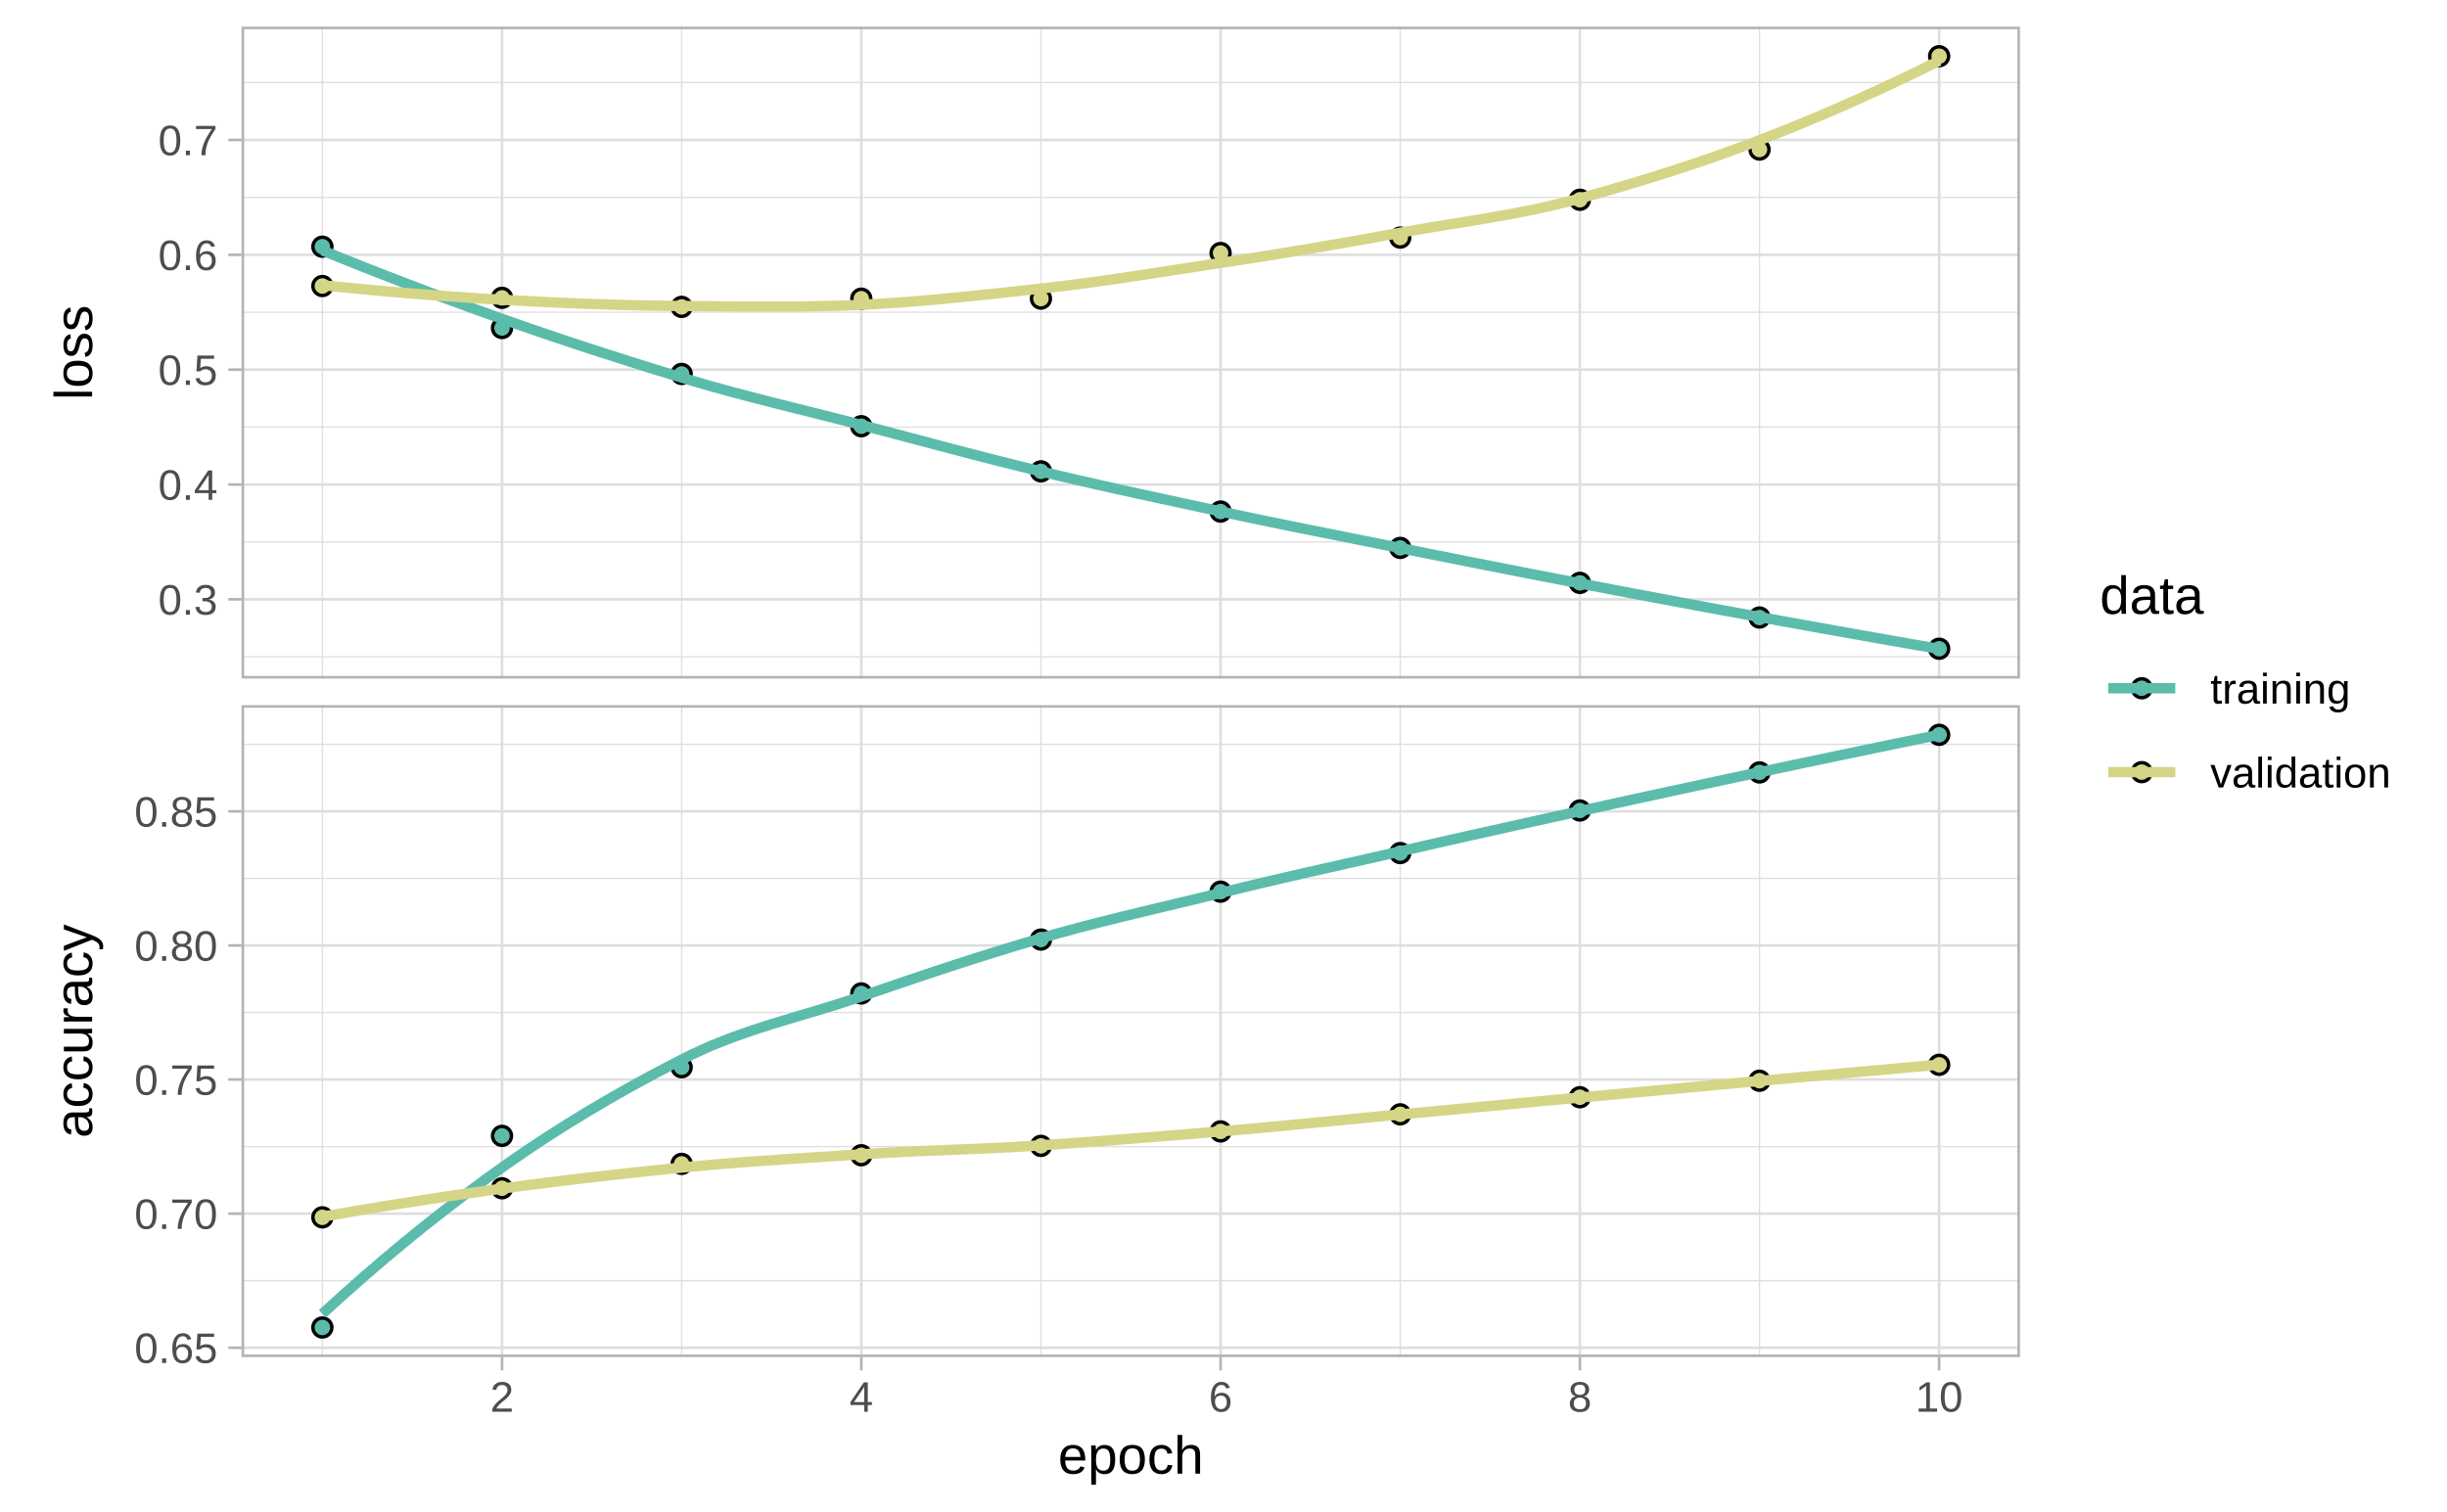
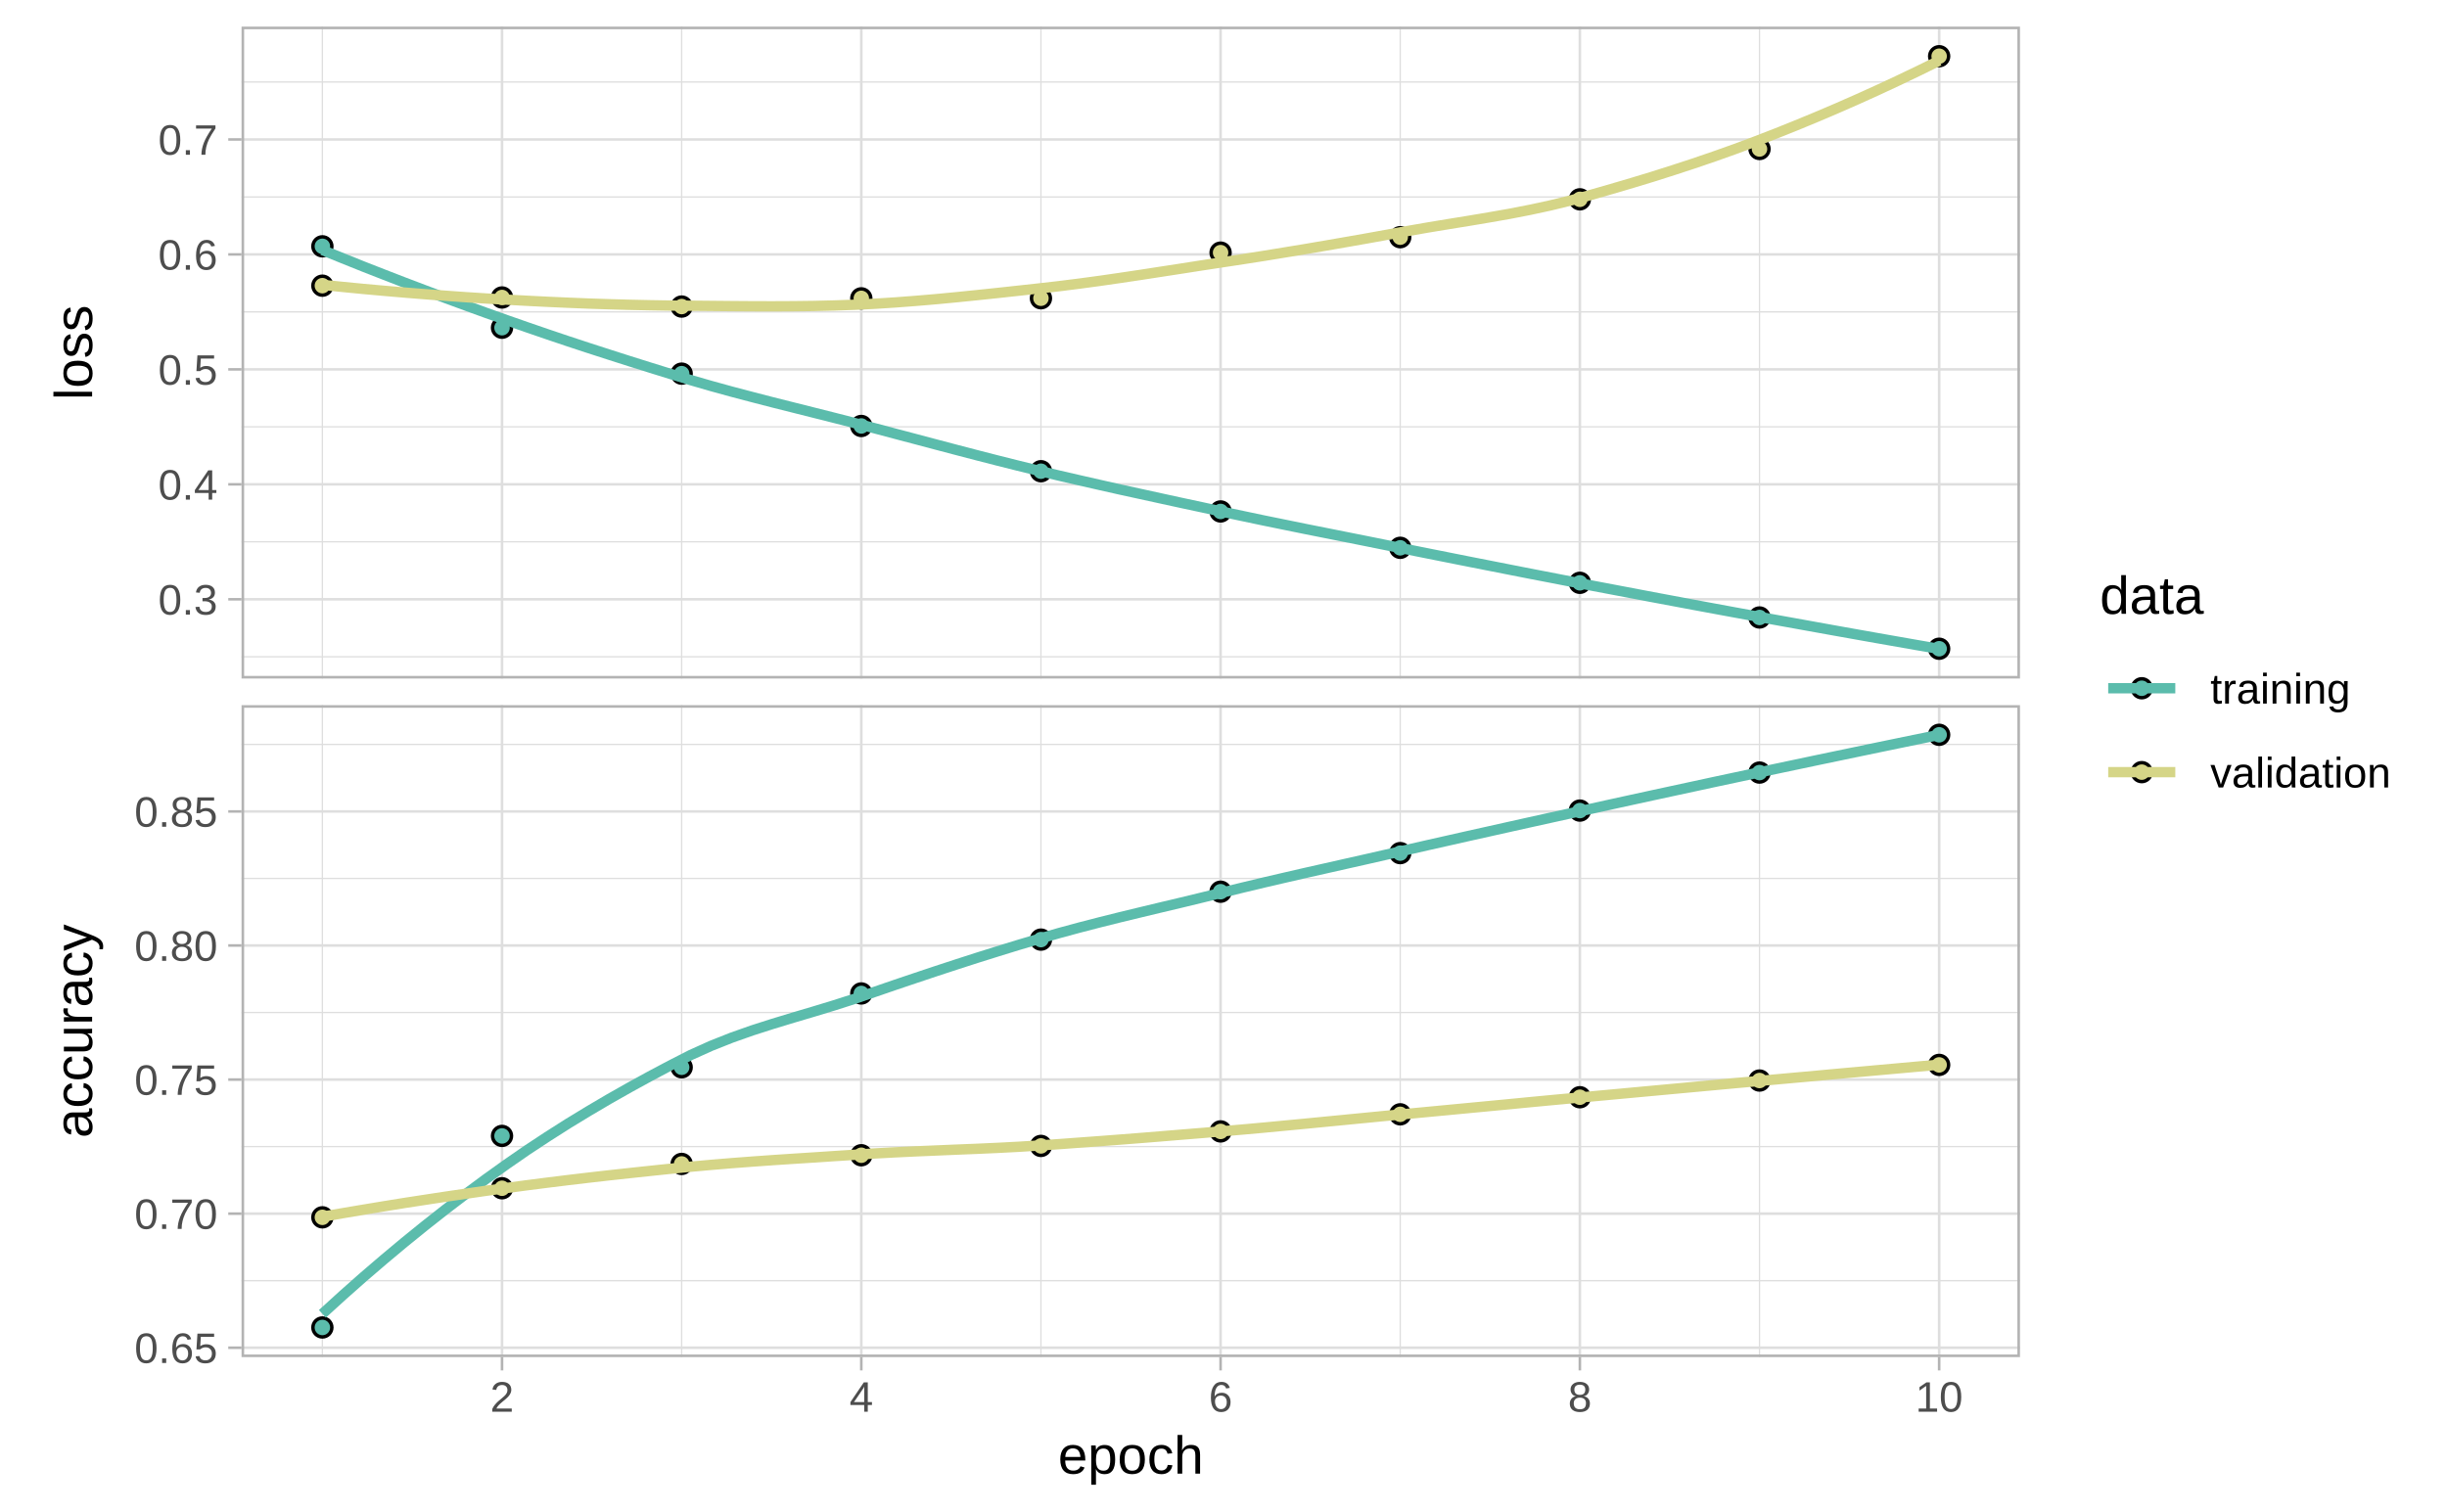
<svg xmlns="http://www.w3.org/2000/svg" class="svglite" width="504.00pt" height="311.47pt" viewBox="0 0 504.00 311.47">
  <defs>
    <style type="text/css">
    .svglite line, .svglite polyline, .svglite polygon, .svglite path, .svglite rect, .svglite circle {
      fill: none;
      stroke: #000000;
      stroke-linecap: round;
      stroke-linejoin: round;
      stroke-miterlimit: 10.00;
    }
  </style>
  </defs>
  <rect width="100%" height="100%" style="stroke: none; fill: #FFFFFF;" />
  <defs>
    <clipPath id="cpMC4wMHw1MDQuMDB8MC4wMHwzMTEuNDc=">
      <rect x="0.00" y="0.00" width="504.00" height="311.47" />
    </clipPath>
  </defs>
  <g clip-path="url(#cpMC4wMHw1MDQuMDB8MC4wMHwzMTEuNDc=)">
    <rect x="0.00" y="0" width="504.00" height="311.47" style="stroke-width: 1.07; stroke: #FFFFFF; fill: #FFFFFF;" />
  </g>
  <defs>
    <clipPath id="cpNDkuNzV8NDE2LjA1fDUuNDh8MTM5Ljc4">
      <rect x="49.75" y="5.48" width="366.30" height="134.30" />
    </clipPath>
  </defs>
  <g clip-path="url(#cpNDkuNzV8NDE2LjA1fDUuNDh8MTM5Ljc4)">
    <rect x="49.75" y="5.48" width="366.30" height="134.30" style="stroke-width: 1.07; stroke: none; fill: #FFFFFF;" />
-     <polyline points="49.75,135.29 416.05,135.29 " style="stroke-width: 0.27; stroke: #DEDEDE; stroke-linecap: butt;" />
-     <polyline points="49.75,111.64 416.05,111.64 " style="stroke-width: 0.27; stroke: #DEDEDE; stroke-linecap: butt;" />
-     <polyline points="49.75,87.98 416.05,87.98 " style="stroke-width: 0.27; stroke: #DEDEDE; stroke-linecap: butt;" />
-     <polyline points="49.75,64.32 416.05,64.32 " style="stroke-width: 0.27; stroke: #DEDEDE; stroke-linecap: butt;" />
-     <polyline points="49.75,40.66 416.05,40.66 " style="stroke-width: 0.27; stroke: #DEDEDE; stroke-linecap: butt;" />
-     <polyline points="49.75,17.00 416.05,17.00 " style="stroke-width: 0.27; stroke: #DEDEDE; stroke-linecap: butt;" />
+     <polyline points="49.75,135.30 416.05,135.30 " style="stroke-width: 0.27; stroke: #DEDEDE; stroke-linecap: butt;" />
+     <polyline points="49.75,111.61 416.05,111.61 " style="stroke-width: 0.27; stroke: #DEDEDE; stroke-linecap: butt;" />
+     <polyline points="49.75,87.93 416.05,87.93 " style="stroke-width: 0.27; stroke: #DEDEDE; stroke-linecap: butt;" />
+     <polyline points="49.75,64.25 416.05,64.25 " style="stroke-width: 0.27; stroke: #DEDEDE; stroke-linecap: butt;" />
+     <polyline points="49.75,40.57 416.05,40.57 " style="stroke-width: 0.27; stroke: #DEDEDE; stroke-linecap: butt;" />
+     <polyline points="49.75,16.89 416.05,16.89 " style="stroke-width: 0.27; stroke: #DEDEDE; stroke-linecap: butt;" />
    <polyline points="66.40,139.78 66.40,5.48 " style="stroke-width: 0.27; stroke: #DEDEDE; stroke-linecap: butt;" />
    <polyline points="140.40,139.78 140.40,5.48 " style="stroke-width: 0.27; stroke: #DEDEDE; stroke-linecap: butt;" />
    <polyline points="214.40,139.78 214.40,5.48 " style="stroke-width: 0.27; stroke: #DEDEDE; stroke-linecap: butt;" />
    <polyline points="288.40,139.78 288.40,5.48 " style="stroke-width: 0.27; stroke: #DEDEDE; stroke-linecap: butt;" />
    <polyline points="362.40,139.78 362.40,5.48 " style="stroke-width: 0.27; stroke: #DEDEDE; stroke-linecap: butt;" />
-     <polyline points="49.75,123.46 416.05,123.46 " style="stroke-width: 0.53; stroke: #DEDEDE; stroke-linecap: butt;" />
-     <polyline points="49.75,99.81 416.05,99.81 " style="stroke-width: 0.53; stroke: #DEDEDE; stroke-linecap: butt;" />
-     <polyline points="49.75,76.15 416.05,76.15 " style="stroke-width: 0.53; stroke: #DEDEDE; stroke-linecap: butt;" />
-     <polyline points="49.75,52.49 416.05,52.49 " style="stroke-width: 0.53; stroke: #DEDEDE; stroke-linecap: butt;" />
-     <polyline points="49.75,28.83 416.05,28.83 " style="stroke-width: 0.53; stroke: #DEDEDE; stroke-linecap: butt;" />
+     <polyline points="49.75,123.45 416.05,123.45 " style="stroke-width: 0.53; stroke: #DEDEDE; stroke-linecap: butt;" />
+     <polyline points="49.75,99.77 416.05,99.77 " style="stroke-width: 0.53; stroke: #DEDEDE; stroke-linecap: butt;" />
+     <polyline points="49.75,76.09 416.05,76.09 " style="stroke-width: 0.53; stroke: #DEDEDE; stroke-linecap: butt;" />
+     <polyline points="49.75,52.41 416.05,52.41 " style="stroke-width: 0.53; stroke: #DEDEDE; stroke-linecap: butt;" />
+     <polyline points="49.75,28.73 416.05,28.73 " style="stroke-width: 0.53; stroke: #DEDEDE; stroke-linecap: butt;" />
    <polyline points="103.40,139.78 103.40,5.48 " style="stroke-width: 0.53; stroke: #DEDEDE; stroke-linecap: butt;" />
    <polyline points="177.40,139.78 177.40,5.48 " style="stroke-width: 0.53; stroke: #DEDEDE; stroke-linecap: butt;" />
    <polyline points="251.40,139.78 251.40,5.48 " style="stroke-width: 0.53; stroke: #DEDEDE; stroke-linecap: butt;" />
    <polyline points="325.40,139.78 325.40,5.48 " style="stroke-width: 0.53; stroke: #DEDEDE; stroke-linecap: butt;" />
    <polyline points="399.40,139.78 399.40,5.48 " style="stroke-width: 0.53; stroke: #DEDEDE; stroke-linecap: butt;" />
-     <circle cx="66.40" cy="50.82" r="1.95" style="stroke-width: 0.71; fill: #5BBCAC;" />
-     <circle cx="103.40" cy="67.57" r="1.95" style="stroke-width: 0.71; fill: #5BBCAC;" />
-     <circle cx="140.40" cy="77.03" r="1.95" style="stroke-width: 0.71; fill: #5BBCAC;" />
-     <circle cx="177.40" cy="87.80" r="1.95" style="stroke-width: 0.71; fill: #5BBCAC;" />
-     <circle cx="214.40" cy="97.10" r="1.95" style="stroke-width: 0.71; fill: #5BBCAC;" />
-     <circle cx="251.40" cy="105.38" r="1.95" style="stroke-width: 0.71; fill: #5BBCAC;" />
-     <circle cx="288.40" cy="112.87" r="1.95" style="stroke-width: 0.71; fill: #5BBCAC;" />
-     <circle cx="325.40" cy="120.07" r="1.95" style="stroke-width: 0.71; fill: #5BBCAC;" />
-     <circle cx="362.40" cy="127.21" r="1.95" style="stroke-width: 0.71; fill: #5BBCAC;" />
+     <circle cx="66.40" cy="50.74" r="1.95" style="stroke-width: 0.71; fill: #5BBCAC;" />
+     <circle cx="103.40" cy="67.51" r="1.95" style="stroke-width: 0.71; fill: #5BBCAC;" />
+     <circle cx="140.40" cy="76.97" r="1.95" style="stroke-width: 0.71; fill: #5BBCAC;" />
+     <circle cx="177.40" cy="87.75" r="1.95" style="stroke-width: 0.71; fill: #5BBCAC;" />
+     <circle cx="214.40" cy="97.07" r="1.95" style="stroke-width: 0.71; fill: #5BBCAC;" />
+     <circle cx="251.40" cy="105.36" r="1.95" style="stroke-width: 0.71; fill: #5BBCAC;" />
+     <circle cx="288.40" cy="112.85" r="1.95" style="stroke-width: 0.71; fill: #5BBCAC;" />
+     <circle cx="325.40" cy="120.06" r="1.95" style="stroke-width: 0.71; fill: #5BBCAC;" />
+     <circle cx="362.40" cy="127.20" r="1.95" style="stroke-width: 0.71; fill: #5BBCAC;" />
    <circle cx="399.40" cy="133.64" r="1.95" style="stroke-width: 0.71; fill: #5BBCAC;" />
-     <circle cx="66.40" cy="58.92" r="1.95" style="stroke-width: 0.71; fill: #D5D587;" />
-     <circle cx="103.40" cy="61.35" r="1.95" style="stroke-width: 0.71; fill: #D5D587;" />
-     <circle cx="140.40" cy="63.22" r="1.95" style="stroke-width: 0.71; fill: #D5D587;" />
-     <circle cx="177.40" cy="61.53" r="1.95" style="stroke-width: 0.71; fill: #D5D587;" />
-     <circle cx="214.40" cy="61.51" r="1.95" style="stroke-width: 0.71; fill: #D5D587;" />
-     <circle cx="251.40" cy="52.12" r="1.95" style="stroke-width: 0.71; fill: #D5D587;" />
-     <circle cx="288.40" cy="48.94" r="1.95" style="stroke-width: 0.71; fill: #D5D587;" />
-     <circle cx="325.40" cy="41.15" r="1.95" style="stroke-width: 0.71; fill: #D5D587;" />
-     <circle cx="362.40" cy="30.80" r="1.95" style="stroke-width: 0.71; fill: #D5D587;" />
+     <circle cx="66.40" cy="58.85" r="1.95" style="stroke-width: 0.71; fill: #D5D587;" />
+     <circle cx="103.40" cy="61.28" r="1.95" style="stroke-width: 0.71; fill: #D5D587;" />
+     <circle cx="140.40" cy="63.15" r="1.95" style="stroke-width: 0.71; fill: #D5D587;" />
+     <circle cx="177.40" cy="61.46" r="1.95" style="stroke-width: 0.71; fill: #D5D587;" />
+     <circle cx="214.40" cy="61.44" r="1.95" style="stroke-width: 0.71; fill: #D5D587;" />
+     <circle cx="251.40" cy="52.04" r="1.95" style="stroke-width: 0.71; fill: #D5D587;" />
+     <circle cx="288.40" cy="48.86" r="1.95" style="stroke-width: 0.71; fill: #D5D587;" />
+     <circle cx="325.40" cy="41.06" r="1.95" style="stroke-width: 0.71; fill: #D5D587;" />
+     <circle cx="362.40" cy="30.69" r="1.95" style="stroke-width: 0.71; fill: #D5D587;" />
    <circle cx="399.40" cy="11.58" r="1.95" style="stroke-width: 0.71; fill: #D5D587;" />
-     <polyline points="66.40,51.59 70.62,53.30 74.83,54.98 79.05,56.63 83.26,58.26 87.48,59.86 91.69,61.44 95.91,62.99 100.12,64.51 104.34,66.02 108.55,67.49 112.77,68.93 116.98,70.35 121.20,71.74 125.41,73.10 129.63,74.45 133.84,75.77 138.06,77.07 142.27,78.35 146.49,79.57 150.70,80.73 154.92,81.84 159.13,82.93 163.35,83.99 167.57,85.04 171.78,86.10 176.00,87.18 180.21,88.29 184.43,89.40 188.64,90.52 192.86,91.63 197.07,92.74 201.29,93.84 205.50,94.92 209.72,95.97 213.93,97.01 218.15,98.01 222.36,98.99 226.58,99.95 230.79,100.89 235.01,101.82 239.22,102.73 243.44,103.64 247.65,104.55 251.87,105.46 256.08,106.36 260.30,107.24 264.52,108.11 268.73,108.96 272.95,109.80 277.16,110.65 281.38,111.49 285.59,112.33 289.81,113.18 294.02,114.02 298.24,114.86 302.45,115.70 306.67,116.53 310.88,117.36 315.10,118.18 319.31,119.00 323.53,119.81 327.74,120.62 331.96,121.43 336.17,122.23 340.39,123.02 344.60,123.81 348.82,124.60 353.03,125.38 357.25,126.16 361.47,126.93 365.68,127.70 369.90,128.46 374.11,129.22 378.33,129.97 382.54,130.72 386.76,131.47 390.97,132.21 395.19,132.95 399.40,133.68 " style="stroke-width: 2.13; stroke: #5BBCAC; stroke-linecap: butt;" />
-     <polyline points="66.40,58.75 70.62,59.18 74.83,59.59 79.05,59.97 83.26,60.34 87.48,60.67 91.69,60.99 95.91,61.28 100.12,61.56 104.34,61.80 108.55,62.03 112.77,62.24 116.98,62.43 121.20,62.60 125.41,62.74 129.63,62.86 133.84,62.95 138.06,63.01 142.27,63.05 146.49,63.09 150.70,63.13 154.92,63.15 159.13,63.16 163.35,63.15 167.57,63.09 171.78,63.00 176.00,62.85 180.21,62.64 184.43,62.37 188.64,62.05 192.86,61.69 197.07,61.29 201.29,60.86 205.50,60.42 209.72,59.96 213.93,59.50 218.15,59.02 222.36,58.49 226.58,57.92 230.79,57.31 235.01,56.68 239.22,56.03 243.44,55.38 247.65,54.73 251.87,54.09 256.08,53.45 260.30,52.78 264.52,52.10 268.73,51.41 272.95,50.69 277.16,49.96 281.38,49.22 285.59,48.46 289.81,47.69 294.02,46.96 298.24,46.27 302.45,45.59 306.67,44.89 310.88,44.14 315.10,43.33 319.31,42.42 323.53,41.39 327.74,40.22 331.96,39.02 336.17,37.77 340.39,36.49 344.60,35.15 348.82,33.76 353.03,32.32 357.25,30.81 361.47,29.24 365.68,27.60 369.90,25.91 374.11,24.16 378.33,22.36 382.54,20.50 386.76,18.59 390.97,16.62 395.19,14.60 399.40,12.51 " style="stroke-width: 2.13; stroke: #D5D587; stroke-linecap: butt;" />
+     <polyline points="66.40,51.51 70.62,53.22 74.83,54.91 79.05,56.56 83.26,58.19 87.48,59.79 91.69,61.37 95.91,62.92 100.12,64.45 104.34,65.95 108.55,67.42 112.77,68.87 116.98,70.29 121.20,71.68 125.41,73.04 129.63,74.39 133.84,75.71 138.06,77.02 142.27,78.30 146.49,79.52 150.70,80.68 154.92,81.79 159.13,82.88 163.35,83.94 167.57,85.00 171.78,86.06 176.00,87.14 180.21,88.24 184.43,89.36 188.64,90.47 192.86,91.59 197.07,92.70 201.29,93.80 205.50,94.88 209.72,95.94 213.93,96.97 218.15,97.98 222.36,98.95 226.58,99.91 230.79,100.86 235.01,101.78 239.22,102.70 243.44,103.62 247.65,104.52 251.87,105.44 256.08,106.33 260.30,107.22 264.52,108.08 268.73,108.94 272.95,109.78 277.16,110.62 281.38,111.46 285.59,112.31 289.81,113.16 294.02,114.00 298.24,114.84 302.45,115.68 306.67,116.51 310.88,117.34 315.10,118.17 319.31,118.98 323.53,119.80 327.74,120.61 331.96,121.41 336.17,122.21 340.39,123.01 344.60,123.80 348.82,124.59 353.03,125.37 357.25,126.15 361.47,126.92 365.68,127.69 369.90,128.45 374.11,129.21 378.33,129.97 382.54,130.72 386.76,131.47 390.97,132.21 395.19,132.95 399.40,133.68 " style="stroke-width: 2.13; stroke: #5BBCAC; stroke-linecap: butt;" />
+     <polyline points="66.40,58.68 70.62,59.11 74.83,59.52 79.05,59.90 83.26,60.26 87.48,60.60 91.69,60.92 95.91,61.22 100.12,61.49 104.34,61.73 108.55,61.96 112.77,62.17 116.98,62.36 121.20,62.53 125.41,62.67 129.63,62.79 133.84,62.88 138.06,62.95 142.27,62.98 146.49,63.02 150.70,63.06 154.92,63.09 159.13,63.10 163.35,63.08 167.57,63.03 171.78,62.93 176.00,62.78 180.21,62.57 184.43,62.30 188.64,61.98 192.86,61.62 197.07,61.22 201.29,60.79 205.50,60.35 209.72,59.89 213.93,59.43 218.15,58.95 222.36,58.42 226.58,57.85 230.79,57.24 235.01,56.61 239.22,55.96 243.44,55.31 247.65,54.65 251.87,54.01 256.08,53.37 260.30,52.71 264.52,52.02 268.73,51.33 272.95,50.61 277.16,49.88 281.38,49.14 285.59,48.38 289.81,47.61 294.02,46.88 298.24,46.18 302.45,45.50 306.67,44.79 310.88,44.05 315.10,43.23 319.31,42.32 323.53,41.29 327.74,40.13 331.96,38.92 336.17,37.68 340.39,36.40 344.60,35.06 348.82,33.68 353.03,32.24 357.25,30.74 361.47,29.17 365.68,27.54 369.90,25.85 374.11,24.11 378.33,22.31 382.54,20.46 386.76,18.55 390.97,16.59 395.19,14.57 399.40,12.50 " style="stroke-width: 2.13; stroke: #D5D587; stroke-linecap: butt;" />
    <rect x="49.75" y="5.48" width="366.30" height="134.30" style="stroke-width: 1.07; stroke: #B3B3B3;" />
  </g>
  <g clip-path="url(#cpMC4wMHw1MDQuMDB8MC4wMHwzMTEuNDc=)">
</g>
  <defs>
    <clipPath id="cpNDkuNzV8NDE2LjA1fDE0NS4yNnwyNzkuNTc=">
      <rect x="49.75" y="145.26" width="366.30" height="134.30" />
    </clipPath>
  </defs>
  <g clip-path="url(#cpNDkuNzV8NDE2LjA1fDE0NS4yNnwyNzkuNTc=)">
    <rect x="49.75" y="145.26" width="366.30" height="134.30" style="stroke-width: 1.07; stroke: none; fill: #FFFFFF;" />
    <polyline points="49.75,263.82 416.05,263.82 " style="stroke-width: 0.27; stroke: #DEDEDE; stroke-linecap: butt;" />
    <polyline points="49.75,236.20 416.05,236.20 " style="stroke-width: 0.27; stroke: #DEDEDE; stroke-linecap: butt;" />
-     <polyline points="49.75,208.57 416.05,208.57 " style="stroke-width: 0.27; stroke: #DEDEDE; stroke-linecap: butt;" />
-     <polyline points="49.75,180.95 416.05,180.95 " style="stroke-width: 0.27; stroke: #DEDEDE; stroke-linecap: butt;" />
-     <polyline points="49.75,153.33 416.05,153.33 " style="stroke-width: 0.27; stroke: #DEDEDE; stroke-linecap: butt;" />
+     <polyline points="49.75,208.58 416.05,208.58 " style="stroke-width: 0.27; stroke: #DEDEDE; stroke-linecap: butt;" />
+     <polyline points="49.75,180.96 416.05,180.96 " style="stroke-width: 0.27; stroke: #DEDEDE; stroke-linecap: butt;" />
+     <polyline points="49.75,153.35 416.05,153.35 " style="stroke-width: 0.27; stroke: #DEDEDE; stroke-linecap: butt;" />
    <polyline points="66.40,279.57 66.40,145.26 " style="stroke-width: 0.27; stroke: #DEDEDE; stroke-linecap: butt;" />
    <polyline points="140.40,279.57 140.40,145.26 " style="stroke-width: 0.27; stroke: #DEDEDE; stroke-linecap: butt;" />
    <polyline points="214.40,279.57 214.40,145.26 " style="stroke-width: 0.27; stroke: #DEDEDE; stroke-linecap: butt;" />
    <polyline points="288.40,279.57 288.40,145.26 " style="stroke-width: 0.27; stroke: #DEDEDE; stroke-linecap: butt;" />
    <polyline points="362.40,279.57 362.40,145.26 " style="stroke-width: 0.27; stroke: #DEDEDE; stroke-linecap: butt;" />
    <polyline points="49.75,277.63 416.05,277.63 " style="stroke-width: 0.53; stroke: #DEDEDE; stroke-linecap: butt;" />
    <polyline points="49.75,250.01 416.05,250.01 " style="stroke-width: 0.53; stroke: #DEDEDE; stroke-linecap: butt;" />
-     <polyline points="49.75,222.38 416.05,222.38 " style="stroke-width: 0.53; stroke: #DEDEDE; stroke-linecap: butt;" />
-     <polyline points="49.75,194.76 416.05,194.76 " style="stroke-width: 0.53; stroke: #DEDEDE; stroke-linecap: butt;" />
-     <polyline points="49.75,167.14 416.05,167.14 " style="stroke-width: 0.53; stroke: #DEDEDE; stroke-linecap: butt;" />
+     <polyline points="49.75,222.39 416.05,222.39 " style="stroke-width: 0.53; stroke: #DEDEDE; stroke-linecap: butt;" />
+     <polyline points="49.75,194.77 416.05,194.77 " style="stroke-width: 0.53; stroke: #DEDEDE; stroke-linecap: butt;" />
+     <polyline points="49.75,167.16 416.05,167.16 " style="stroke-width: 0.53; stroke: #DEDEDE; stroke-linecap: butt;" />
    <polyline points="103.40,279.57 103.40,145.26 " style="stroke-width: 0.53; stroke: #DEDEDE; stroke-linecap: butt;" />
    <polyline points="177.40,279.57 177.40,145.26 " style="stroke-width: 0.53; stroke: #DEDEDE; stroke-linecap: butt;" />
    <polyline points="251.40,279.57 251.40,145.26 " style="stroke-width: 0.53; stroke: #DEDEDE; stroke-linecap: butt;" />
    <polyline points="325.40,279.57 325.40,145.26 " style="stroke-width: 0.53; stroke: #DEDEDE; stroke-linecap: butt;" />
    <polyline points="399.40,279.57 399.40,145.26 " style="stroke-width: 0.53; stroke: #DEDEDE; stroke-linecap: butt;" />
    <circle cx="66.40" cy="273.46" r="1.95" style="stroke-width: 0.71; fill: #5BBCAC;" />
-     <circle cx="103.40" cy="233.99" r="1.95" style="stroke-width: 0.71; fill: #5BBCAC;" />
-     <circle cx="140.40" cy="219.85" r="1.95" style="stroke-width: 0.71; fill: #5BBCAC;" />
+     <circle cx="103.40" cy="234.00" r="1.95" style="stroke-width: 0.71; fill: #5BBCAC;" />
+     <circle cx="140.40" cy="219.86" r="1.95" style="stroke-width: 0.71; fill: #5BBCAC;" />
    <circle cx="177.40" cy="204.65" r="1.95" style="stroke-width: 0.71; fill: #5BBCAC;" />
-     <circle cx="214.40" cy="193.55" r="1.95" style="stroke-width: 0.71; fill: #5BBCAC;" />
-     <circle cx="251.40" cy="183.68" r="1.95" style="stroke-width: 0.71; fill: #5BBCAC;" />
-     <circle cx="288.40" cy="175.73" r="1.95" style="stroke-width: 0.71; fill: #5BBCAC;" />
-     <circle cx="325.40" cy="166.96" r="1.95" style="stroke-width: 0.71; fill: #5BBCAC;" />
-     <circle cx="362.40" cy="159.12" r="1.95" style="stroke-width: 0.71; fill: #5BBCAC;" />
+     <circle cx="214.40" cy="193.56" r="1.95" style="stroke-width: 0.71; fill: #5BBCAC;" />
+     <circle cx="251.40" cy="183.69" r="1.95" style="stroke-width: 0.71; fill: #5BBCAC;" />
+     <circle cx="288.40" cy="175.74" r="1.95" style="stroke-width: 0.71; fill: #5BBCAC;" />
+     <circle cx="325.40" cy="166.98" r="1.95" style="stroke-width: 0.71; fill: #5BBCAC;" />
+     <circle cx="362.40" cy="159.15" r="1.95" style="stroke-width: 0.71; fill: #5BBCAC;" />
    <circle cx="399.40" cy="151.37" r="1.95" style="stroke-width: 0.71; fill: #5BBCAC;" />
    <circle cx="66.40" cy="250.77" r="1.95" style="stroke-width: 0.71; fill: #D5D587;" />
    <circle cx="103.40" cy="244.78" r="1.95" style="stroke-width: 0.71; fill: #D5D587;" />
-     <circle cx="140.40" cy="239.76" r="1.95" style="stroke-width: 0.71; fill: #D5D587;" />
+     <circle cx="140.40" cy="239.77" r="1.95" style="stroke-width: 0.71; fill: #D5D587;" />
    <circle cx="177.40" cy="237.98" r="1.95" style="stroke-width: 0.71; fill: #D5D587;" />
-     <circle cx="214.40" cy="236.05" r="1.95" style="stroke-width: 0.71; fill: #D5D587;" />
+     <circle cx="214.40" cy="236.06" r="1.95" style="stroke-width: 0.71; fill: #D5D587;" />
    <circle cx="251.40" cy="233.07" r="1.95" style="stroke-width: 0.71; fill: #D5D587;" />
    <circle cx="288.40" cy="229.55" r="1.95" style="stroke-width: 0.71; fill: #D5D587;" />
    <circle cx="325.40" cy="226.03" r="1.95" style="stroke-width: 0.71; fill: #D5D587;" />
-     <circle cx="362.40" cy="222.63" r="1.95" style="stroke-width: 0.71; fill: #D5D587;" />
-     <circle cx="399.40" cy="219.35" r="1.95" style="stroke-width: 0.71; fill: #D5D587;" />
-     <polyline points="66.40,270.65 70.62,266.81 74.83,263.08 79.05,259.45 83.26,255.93 87.48,252.51 91.69,249.20 95.91,245.98 100.12,242.86 104.34,239.84 108.55,236.93 112.77,234.14 116.98,231.47 121.20,228.89 125.41,226.41 129.63,224.02 133.84,221.71 138.06,219.48 142.27,217.33 146.49,215.42 150.70,213.75 154.92,212.27 159.13,210.91 163.35,209.63 167.57,208.38 171.78,207.10 176.00,205.75 180.21,204.30 184.43,202.86 188.64,201.43 192.86,200.02 197.07,198.64 201.29,197.28 205.50,195.96 209.72,194.67 213.93,193.41 218.15,192.20 222.36,191.06 226.58,189.97 230.79,188.92 235.01,187.90 239.22,186.89 243.44,185.88 247.65,184.87 251.87,183.83 256.08,182.80 260.30,181.79 264.52,180.81 268.73,179.84 272.95,178.89 277.16,177.94 281.38,176.99 285.59,176.03 289.81,175.06 294.02,174.10 298.24,173.14 302.45,172.19 306.67,171.25 310.88,170.31 315.10,169.37 319.31,168.44 323.53,167.51 327.74,166.58 331.96,165.65 336.17,164.73 340.39,163.81 344.60,162.90 348.82,161.99 353.03,161.08 357.25,160.18 361.47,159.28 365.68,158.39 369.90,157.49 374.11,156.61 378.33,155.72 382.54,154.85 386.76,153.97 390.97,153.10 395.19,152.23 399.40,151.37 " style="stroke-width: 2.13; stroke: #5BBCAC; stroke-linecap: butt;" />
-     <polyline points="66.40,250.64 70.62,249.91 74.83,249.19 79.05,248.50 83.26,247.82 87.48,247.16 91.69,246.52 95.91,245.90 100.12,245.30 104.34,244.72 108.55,244.15 112.77,243.62 116.98,243.10 121.20,242.60 125.41,242.12 129.63,241.65 133.84,241.20 138.06,240.76 142.27,240.34 146.49,239.95 150.70,239.60 154.92,239.28 159.13,238.99 163.35,238.70 167.57,238.43 171.78,238.16 176.00,237.88 180.21,237.61 184.43,237.38 188.64,237.17 192.86,236.99 197.07,236.82 201.29,236.64 205.50,236.45 209.72,236.23 213.93,235.97 218.15,235.68 222.36,235.38 226.58,235.07 230.79,234.74 235.01,234.41 239.22,234.07 243.44,233.73 247.65,233.38 251.87,233.03 256.08,232.66 260.30,232.28 264.52,231.89 268.73,231.48 272.95,231.07 277.16,230.66 281.38,230.25 285.59,229.84 289.81,229.45 294.02,229.06 298.24,228.66 302.45,228.26 306.67,227.86 310.88,227.46 315.10,227.06 319.31,226.66 323.53,226.27 327.74,225.88 331.96,225.49 336.17,225.10 340.39,224.71 344.60,224.32 348.82,223.93 353.03,223.54 357.25,223.15 361.47,222.76 365.68,222.38 369.90,221.99 374.11,221.61 378.33,221.23 382.54,220.84 386.76,220.46 390.97,220.08 395.19,219.70 399.40,219.32 " style="stroke-width: 2.13; stroke: #D5D587; stroke-linecap: butt;" />
+     <circle cx="362.40" cy="222.59" r="1.95" style="stroke-width: 0.71; fill: #D5D587;" />
+     <circle cx="399.40" cy="219.37" r="1.95" style="stroke-width: 0.71; fill: #D5D587;" />
+     <polyline points="66.40,270.65 70.62,266.81 74.83,263.08 79.05,259.46 83.26,255.94 87.48,252.52 91.69,249.20 95.91,245.98 100.12,242.86 104.34,239.84 108.55,236.93 112.77,234.15 116.98,231.47 121.20,228.90 125.41,226.42 129.63,224.03 133.84,221.72 138.06,219.48 142.27,217.33 146.49,215.43 150.70,213.76 154.92,212.27 159.13,210.92 163.35,209.64 167.57,208.39 171.78,207.11 176.00,205.76 180.21,204.31 184.43,202.86 188.64,201.44 192.86,200.03 197.07,198.65 201.29,197.29 205.50,195.97 209.72,194.67 213.93,193.42 218.15,192.21 222.36,191.07 226.58,189.98 230.79,188.93 235.01,187.91 239.22,186.90 243.44,185.90 247.65,184.88 251.87,183.84 256.08,182.81 260.30,181.80 264.52,180.82 268.73,179.85 272.95,178.90 277.16,177.95 281.38,177.00 285.59,176.04 289.81,175.07 294.02,174.11 298.24,173.16 302.45,172.21 306.67,171.27 310.88,170.33 315.10,169.39 319.31,168.46 323.53,167.53 327.74,166.60 331.96,165.67 336.17,164.75 340.39,163.83 344.60,162.92 348.82,162.01 353.03,161.10 357.25,160.20 361.47,159.30 365.68,158.40 369.90,157.51 374.11,156.62 378.33,155.74 382.54,154.86 386.76,153.98 390.97,153.11 395.19,152.24 399.40,151.38 " style="stroke-width: 2.13; stroke: #5BBCAC; stroke-linecap: butt;" />
+     <polyline points="66.40,250.64 70.62,249.91 74.83,249.20 79.05,248.50 83.26,247.82 87.48,247.17 91.69,246.53 95.91,245.91 100.12,245.30 104.34,244.72 108.55,244.16 112.77,243.62 116.98,243.10 121.20,242.60 125.41,242.12 129.63,241.66 133.84,241.21 138.06,240.77 142.27,240.34 146.49,239.96 150.70,239.61 154.92,239.29 159.13,238.99 163.35,238.71 167.57,238.44 171.78,238.16 176.00,237.89 180.21,237.61 184.43,237.38 188.64,237.18 192.86,237.00 197.07,236.82 201.29,236.65 205.50,236.46 209.72,236.24 213.93,235.98 218.15,235.69 222.36,235.38 226.58,235.07 230.79,234.75 235.01,234.42 239.22,234.08 243.44,233.73 247.65,233.39 251.87,233.03 256.08,232.67 260.30,232.29 264.52,231.89 268.73,231.49 272.95,231.08 277.16,230.67 281.38,230.26 285.59,229.85 289.81,229.46 294.02,229.06 298.24,228.66 302.45,228.26 306.67,227.86 310.88,227.46 315.10,227.05 319.31,226.65 323.53,226.26 327.74,225.87 331.96,225.48 336.17,225.09 340.39,224.70 344.60,224.31 348.82,223.92 353.03,223.53 357.25,223.14 361.47,222.76 365.68,222.37 369.90,221.99 374.11,221.61 378.33,221.22 382.54,220.84 386.76,220.46 390.97,220.08 395.19,219.70 399.40,219.32 " style="stroke-width: 2.13; stroke: #D5D587; stroke-linecap: butt;" />
    <rect x="49.75" y="145.26" width="366.30" height="134.30" style="stroke-width: 1.07; stroke: #B3B3B3;" />
  </g>
  <g clip-path="url(#cpMC4wMHw1MDQuMDB8MC4wMHwzMTEuNDc=)">
</g>
  <defs>
    <clipPath id="cpNS40OHwyNC41Nnw1LjQ4fDEzOS43OA==">
      <rect x="5.48" y="5.48" width="19.09" height="134.30" />
    </clipPath>
  </defs>
  <g clip-path="url(#cpNS40OHwyNC41Nnw1LjQ4fDEzOS43OA==)">
    <rect x="5.48" y="5.48" width="19.09" height="134.30" style="stroke-width: 1.07; stroke: none;" />
    <text transform="translate(18.97,72.63) rotate(-90)" text-anchor="middle" style="font-size: 11.00px; font-family: Arial;" textLength="19.56px" lengthAdjust="spacingAndGlyphs">loss</text>
  </g>
  <g clip-path="url(#cpMC4wMHw1MDQuMDB8MC4wMHwzMTEuNDc=)">
</g>
  <defs>
    <clipPath id="cpNS40OHwyNC41NnwxNDUuMjZ8Mjc5LjU3">
      <rect x="5.48" y="145.26" width="19.09" height="134.30" />
    </clipPath>
  </defs>
  <g clip-path="url(#cpNS40OHwyNC41NnwxNDUuMjZ8Mjc5LjU3)">
    <rect x="5.48" y="145.26" width="19.09" height="134.30" style="stroke-width: 1.07; stroke: none;" />
    <text transform="translate(18.97,212.42) rotate(-90)" text-anchor="middle" style="font-size: 11.00px; font-family: Arial;" textLength="44.03px" lengthAdjust="spacingAndGlyphs">accuracy</text>
  </g>
  <g clip-path="url(#cpMC4wMHw1MDQuMDB8MC4wMHwzMTEuNDc=)">
    <polyline points="103.40,282.31 103.40,279.57 " style="stroke-width: 0.53; stroke: #B3B3B3; stroke-linecap: butt;" />
    <polyline points="177.40,282.31 177.40,279.57 " style="stroke-width: 0.53; stroke: #B3B3B3; stroke-linecap: butt;" />
    <polyline points="251.40,282.31 251.40,279.57 " style="stroke-width: 0.53; stroke: #B3B3B3; stroke-linecap: butt;" />
    <polyline points="325.40,282.31 325.40,279.57 " style="stroke-width: 0.53; stroke: #B3B3B3; stroke-linecap: butt;" />
    <polyline points="399.40,282.31 399.40,279.57 " style="stroke-width: 0.53; stroke: #B3B3B3; stroke-linecap: butt;" />
    <text x="103.40" y="290.81" text-anchor="middle" style="font-size: 8.80px; fill: #4D4D4D; font-family: Arial;" textLength="4.90px" lengthAdjust="spacingAndGlyphs">2</text>
    <text x="177.40" y="290.81" text-anchor="middle" style="font-size: 8.80px; fill: #4D4D4D; font-family: Arial;" textLength="4.90px" lengthAdjust="spacingAndGlyphs">4</text>
    <text x="251.40" y="290.81" text-anchor="middle" style="font-size: 8.80px; fill: #4D4D4D; font-family: Arial;" textLength="4.90px" lengthAdjust="spacingAndGlyphs">6</text>
    <text x="325.40" y="290.81" text-anchor="middle" style="font-size: 8.80px; fill: #4D4D4D; font-family: Arial;" textLength="4.90px" lengthAdjust="spacingAndGlyphs">8</text>
    <text x="399.40" y="290.81" text-anchor="middle" style="font-size: 8.80px; fill: #4D4D4D; font-family: Arial;" textLength="9.79px" lengthAdjust="spacingAndGlyphs">10</text>
-     <text x="44.82" y="126.62" text-anchor="end" style="font-size: 8.80px; fill: #4D4D4D; font-family: Arial;" textLength="12.23px" lengthAdjust="spacingAndGlyphs">0.3</text>
-     <text x="44.82" y="102.96" text-anchor="end" style="font-size: 8.80px; fill: #4D4D4D; font-family: Arial;" textLength="12.23px" lengthAdjust="spacingAndGlyphs">0.4</text>
-     <text x="44.82" y="79.30" text-anchor="end" style="font-size: 8.80px; fill: #4D4D4D; font-family: Arial;" textLength="12.23px" lengthAdjust="spacingAndGlyphs">0.5</text>
-     <text x="44.82" y="55.64" text-anchor="end" style="font-size: 8.80px; fill: #4D4D4D; font-family: Arial;" textLength="12.23px" lengthAdjust="spacingAndGlyphs">0.6</text>
-     <text x="44.82" y="31.98" text-anchor="end" style="font-size: 8.80px; fill: #4D4D4D; font-family: Arial;" textLength="12.23px" lengthAdjust="spacingAndGlyphs">0.7</text>
-     <polyline points="47.01,123.46 49.75,123.46 " style="stroke-width: 0.53; stroke: #B3B3B3; stroke-linecap: butt;" />
-     <polyline points="47.01,99.81 49.75,99.81 " style="stroke-width: 0.53; stroke: #B3B3B3; stroke-linecap: butt;" />
-     <polyline points="47.01,76.15 49.75,76.15 " style="stroke-width: 0.53; stroke: #B3B3B3; stroke-linecap: butt;" />
-     <polyline points="47.01,52.49 49.75,52.49 " style="stroke-width: 0.53; stroke: #B3B3B3; stroke-linecap: butt;" />
-     <polyline points="47.01,28.83 49.75,28.83 " style="stroke-width: 0.53; stroke: #B3B3B3; stroke-linecap: butt;" />
+     <text x="44.82" y="126.61" text-anchor="end" style="font-size: 8.80px; fill: #4D4D4D; font-family: Arial;" textLength="12.23px" lengthAdjust="spacingAndGlyphs">0.3</text>
+     <text x="44.82" y="102.93" text-anchor="end" style="font-size: 8.80px; fill: #4D4D4D; font-family: Arial;" textLength="12.23px" lengthAdjust="spacingAndGlyphs">0.4</text>
+     <text x="44.82" y="79.25" text-anchor="end" style="font-size: 8.80px; fill: #4D4D4D; font-family: Arial;" textLength="12.23px" lengthAdjust="spacingAndGlyphs">0.5</text>
+     <text x="44.82" y="55.56" text-anchor="end" style="font-size: 8.80px; fill: #4D4D4D; font-family: Arial;" textLength="12.23px" lengthAdjust="spacingAndGlyphs">0.6</text>
+     <text x="44.82" y="31.88" text-anchor="end" style="font-size: 8.80px; fill: #4D4D4D; font-family: Arial;" textLength="12.23px" lengthAdjust="spacingAndGlyphs">0.7</text>
+     <polyline points="47.01,123.45 49.75,123.45 " style="stroke-width: 0.53; stroke: #B3B3B3; stroke-linecap: butt;" />
+     <polyline points="47.01,99.77 49.75,99.77 " style="stroke-width: 0.53; stroke: #B3B3B3; stroke-linecap: butt;" />
+     <polyline points="47.01,76.09 49.75,76.09 " style="stroke-width: 0.53; stroke: #B3B3B3; stroke-linecap: butt;" />
+     <polyline points="47.01,52.41 49.75,52.41 " style="stroke-width: 0.53; stroke: #B3B3B3; stroke-linecap: butt;" />
+     <polyline points="47.01,28.73 49.75,28.73 " style="stroke-width: 0.53; stroke: #B3B3B3; stroke-linecap: butt;" />
    <text x="44.82" y="280.78" text-anchor="end" style="font-size: 8.80px; fill: #4D4D4D; font-family: Arial;" textLength="17.13px" lengthAdjust="spacingAndGlyphs">0.65</text>
    <text x="44.82" y="253.16" text-anchor="end" style="font-size: 8.80px; fill: #4D4D4D; font-family: Arial;" textLength="17.13px" lengthAdjust="spacingAndGlyphs">0.70</text>
    <text x="44.82" y="225.54" text-anchor="end" style="font-size: 8.80px; fill: #4D4D4D; font-family: Arial;" textLength="17.13px" lengthAdjust="spacingAndGlyphs">0.75</text>
-     <text x="44.82" y="197.92" text-anchor="end" style="font-size: 8.80px; fill: #4D4D4D; font-family: Arial;" textLength="17.13px" lengthAdjust="spacingAndGlyphs">0.80</text>
-     <text x="44.82" y="170.30" text-anchor="end" style="font-size: 8.80px; fill: #4D4D4D; font-family: Arial;" textLength="17.13px" lengthAdjust="spacingAndGlyphs">0.85</text>
+     <text x="44.82" y="197.93" text-anchor="end" style="font-size: 8.80px; fill: #4D4D4D; font-family: Arial;" textLength="17.13px" lengthAdjust="spacingAndGlyphs">0.80</text>
+     <text x="44.82" y="170.31" text-anchor="end" style="font-size: 8.80px; fill: #4D4D4D; font-family: Arial;" textLength="17.13px" lengthAdjust="spacingAndGlyphs">0.85</text>
    <polyline points="47.01,277.63 49.75,277.63 " style="stroke-width: 0.53; stroke: #B3B3B3; stroke-linecap: butt;" />
    <polyline points="47.01,250.01 49.75,250.01 " style="stroke-width: 0.53; stroke: #B3B3B3; stroke-linecap: butt;" />
-     <polyline points="47.01,222.38 49.75,222.38 " style="stroke-width: 0.53; stroke: #B3B3B3; stroke-linecap: butt;" />
-     <polyline points="47.01,194.76 49.75,194.76 " style="stroke-width: 0.53; stroke: #B3B3B3; stroke-linecap: butt;" />
-     <polyline points="47.01,167.14 49.75,167.14 " style="stroke-width: 0.53; stroke: #B3B3B3; stroke-linecap: butt;" />
+     <polyline points="47.01,222.39 49.75,222.39 " style="stroke-width: 0.53; stroke: #B3B3B3; stroke-linecap: butt;" />
+     <polyline points="47.01,194.77 49.75,194.77 " style="stroke-width: 0.53; stroke: #B3B3B3; stroke-linecap: butt;" />
+     <polyline points="47.01,167.16 49.75,167.16 " style="stroke-width: 0.53; stroke: #B3B3B3; stroke-linecap: butt;" />
    <text x="232.90" y="303.57" text-anchor="middle" style="font-size: 11.00px; font-family: Arial;" textLength="29.98px" lengthAdjust="spacingAndGlyphs">epoch</text>
    <rect x="427.01" y="111.87" width="71.51" height="61.32" style="stroke-width: 1.07; stroke: none; fill: #FFFFFF;" />
    <text x="432.49" y="126.45" style="font-size: 11.00px; font-family: Arial;" textLength="21.41px" lengthAdjust="spacingAndGlyphs">data</text>
    <rect x="432.49" y="133.14" width="17.28" height="17.28" style="stroke-width: 1.07; stroke: none; fill: #FFFFFF;" />
    <circle cx="441.13" cy="141.78" r="1.95" style="stroke-width: 0.71; fill: #5BBCAC;" />
    <line x1="434.22" y1="141.78" x2="448.04" y2="141.78" style="stroke-width: 2.13; stroke: #5BBCAC; stroke-linecap: butt;" />
    <rect x="432.49" y="150.42" width="17.28" height="17.28" style="stroke-width: 1.07; stroke: none; fill: #FFFFFF;" />
    <circle cx="441.13" cy="159.06" r="1.95" style="stroke-width: 0.71; fill: #D5D587;" />
    <line x1="434.22" y1="159.06" x2="448.04" y2="159.06" style="stroke-width: 2.13; stroke: #D5D587; stroke-linecap: butt;" />
    <text x="455.25" y="144.94" style="font-size: 8.80px; font-family: Arial;" textLength="28.86px" lengthAdjust="spacingAndGlyphs">training</text>
    <text x="455.25" y="162.22" style="font-size: 8.80px; font-family: Arial;" textLength="37.17px" lengthAdjust="spacingAndGlyphs">validation</text>
  </g>
</svg>
